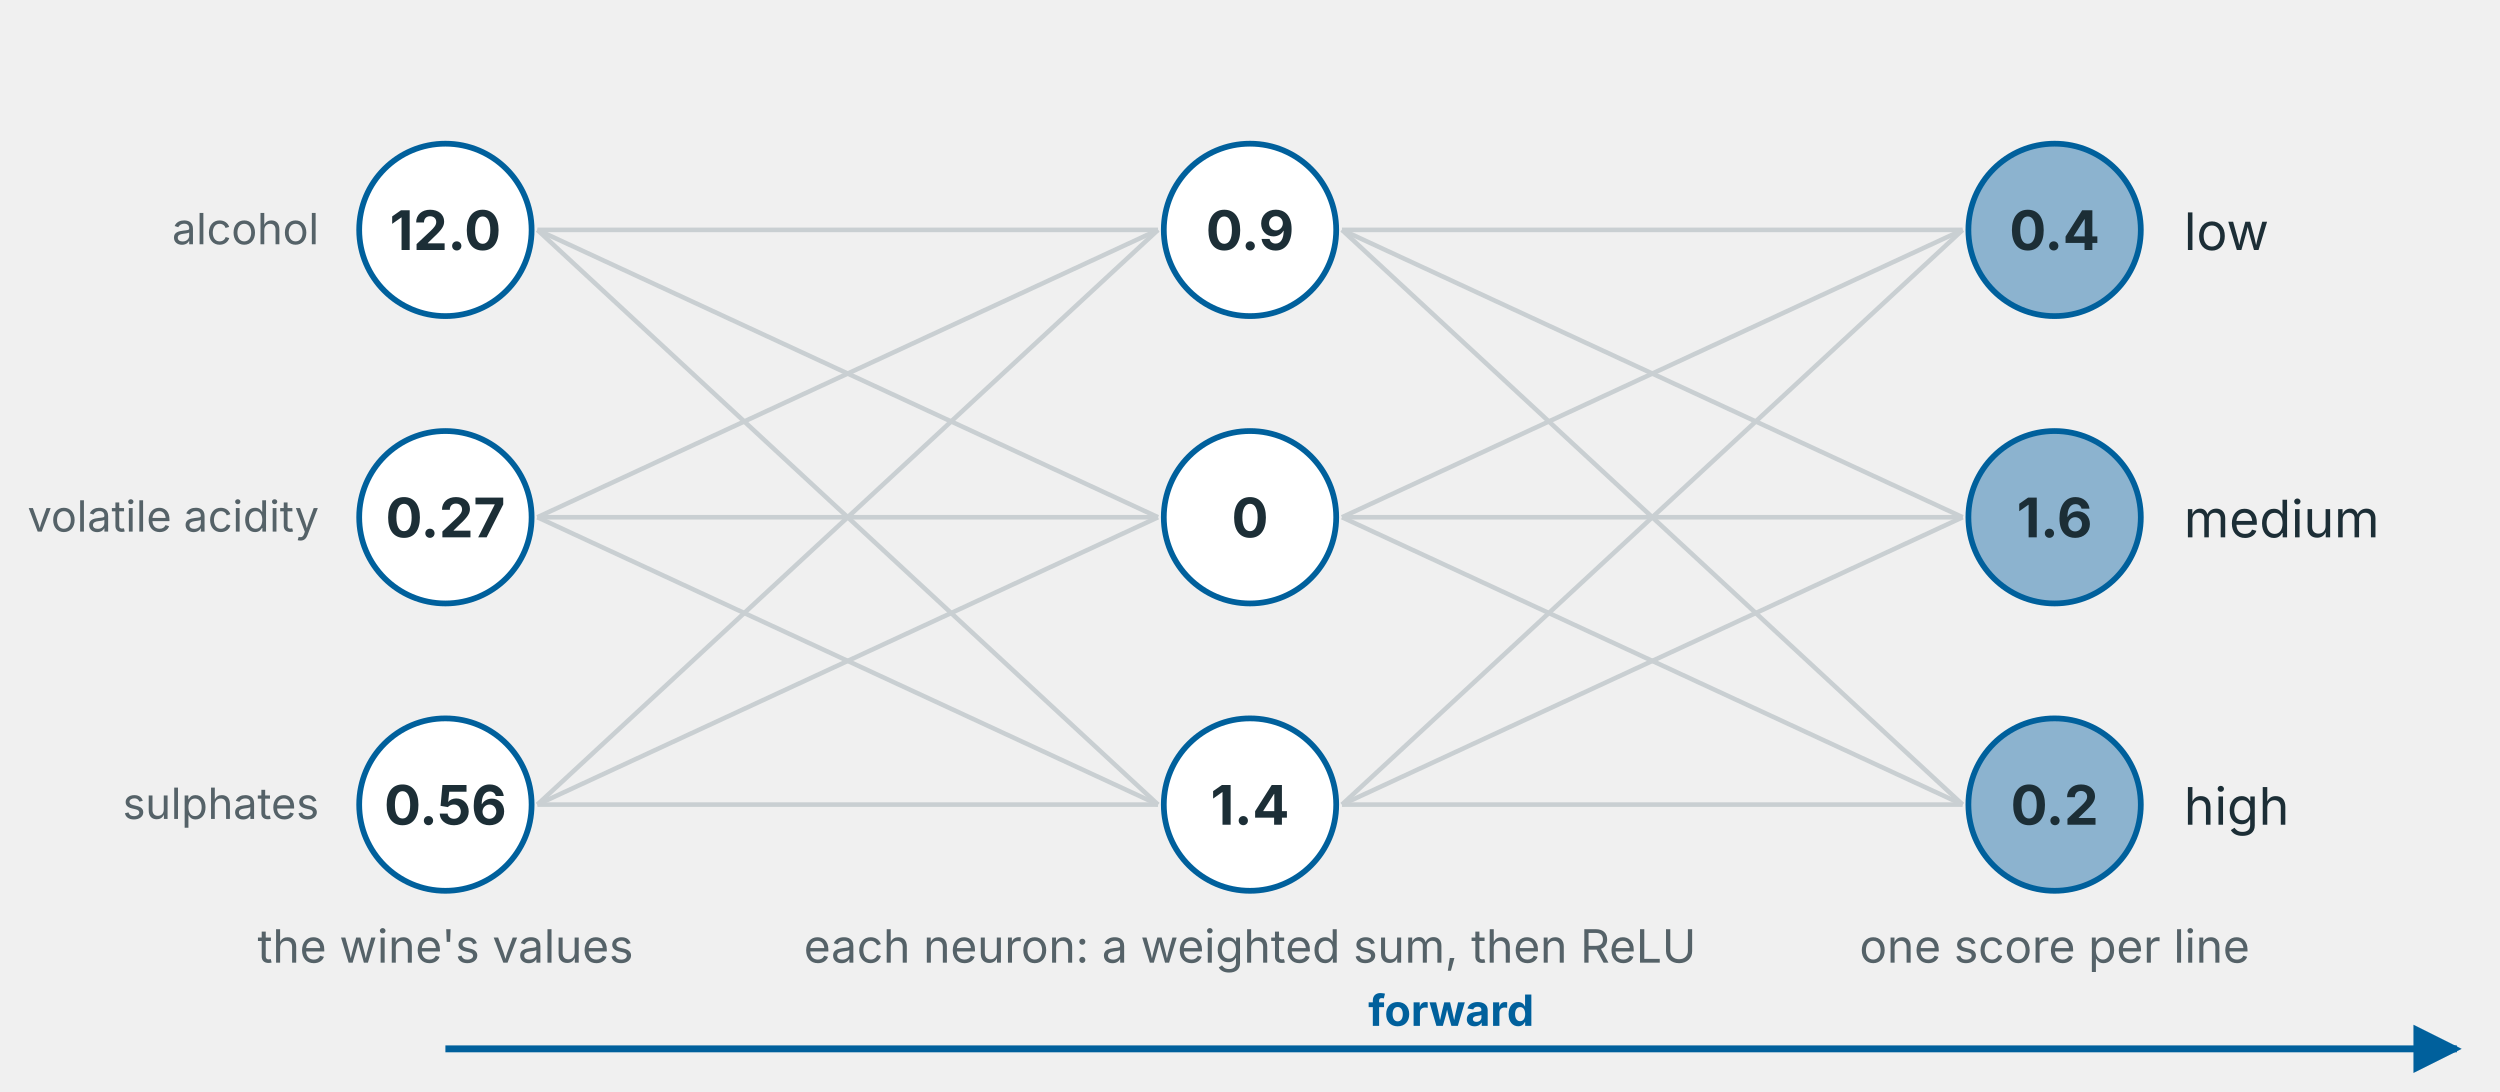
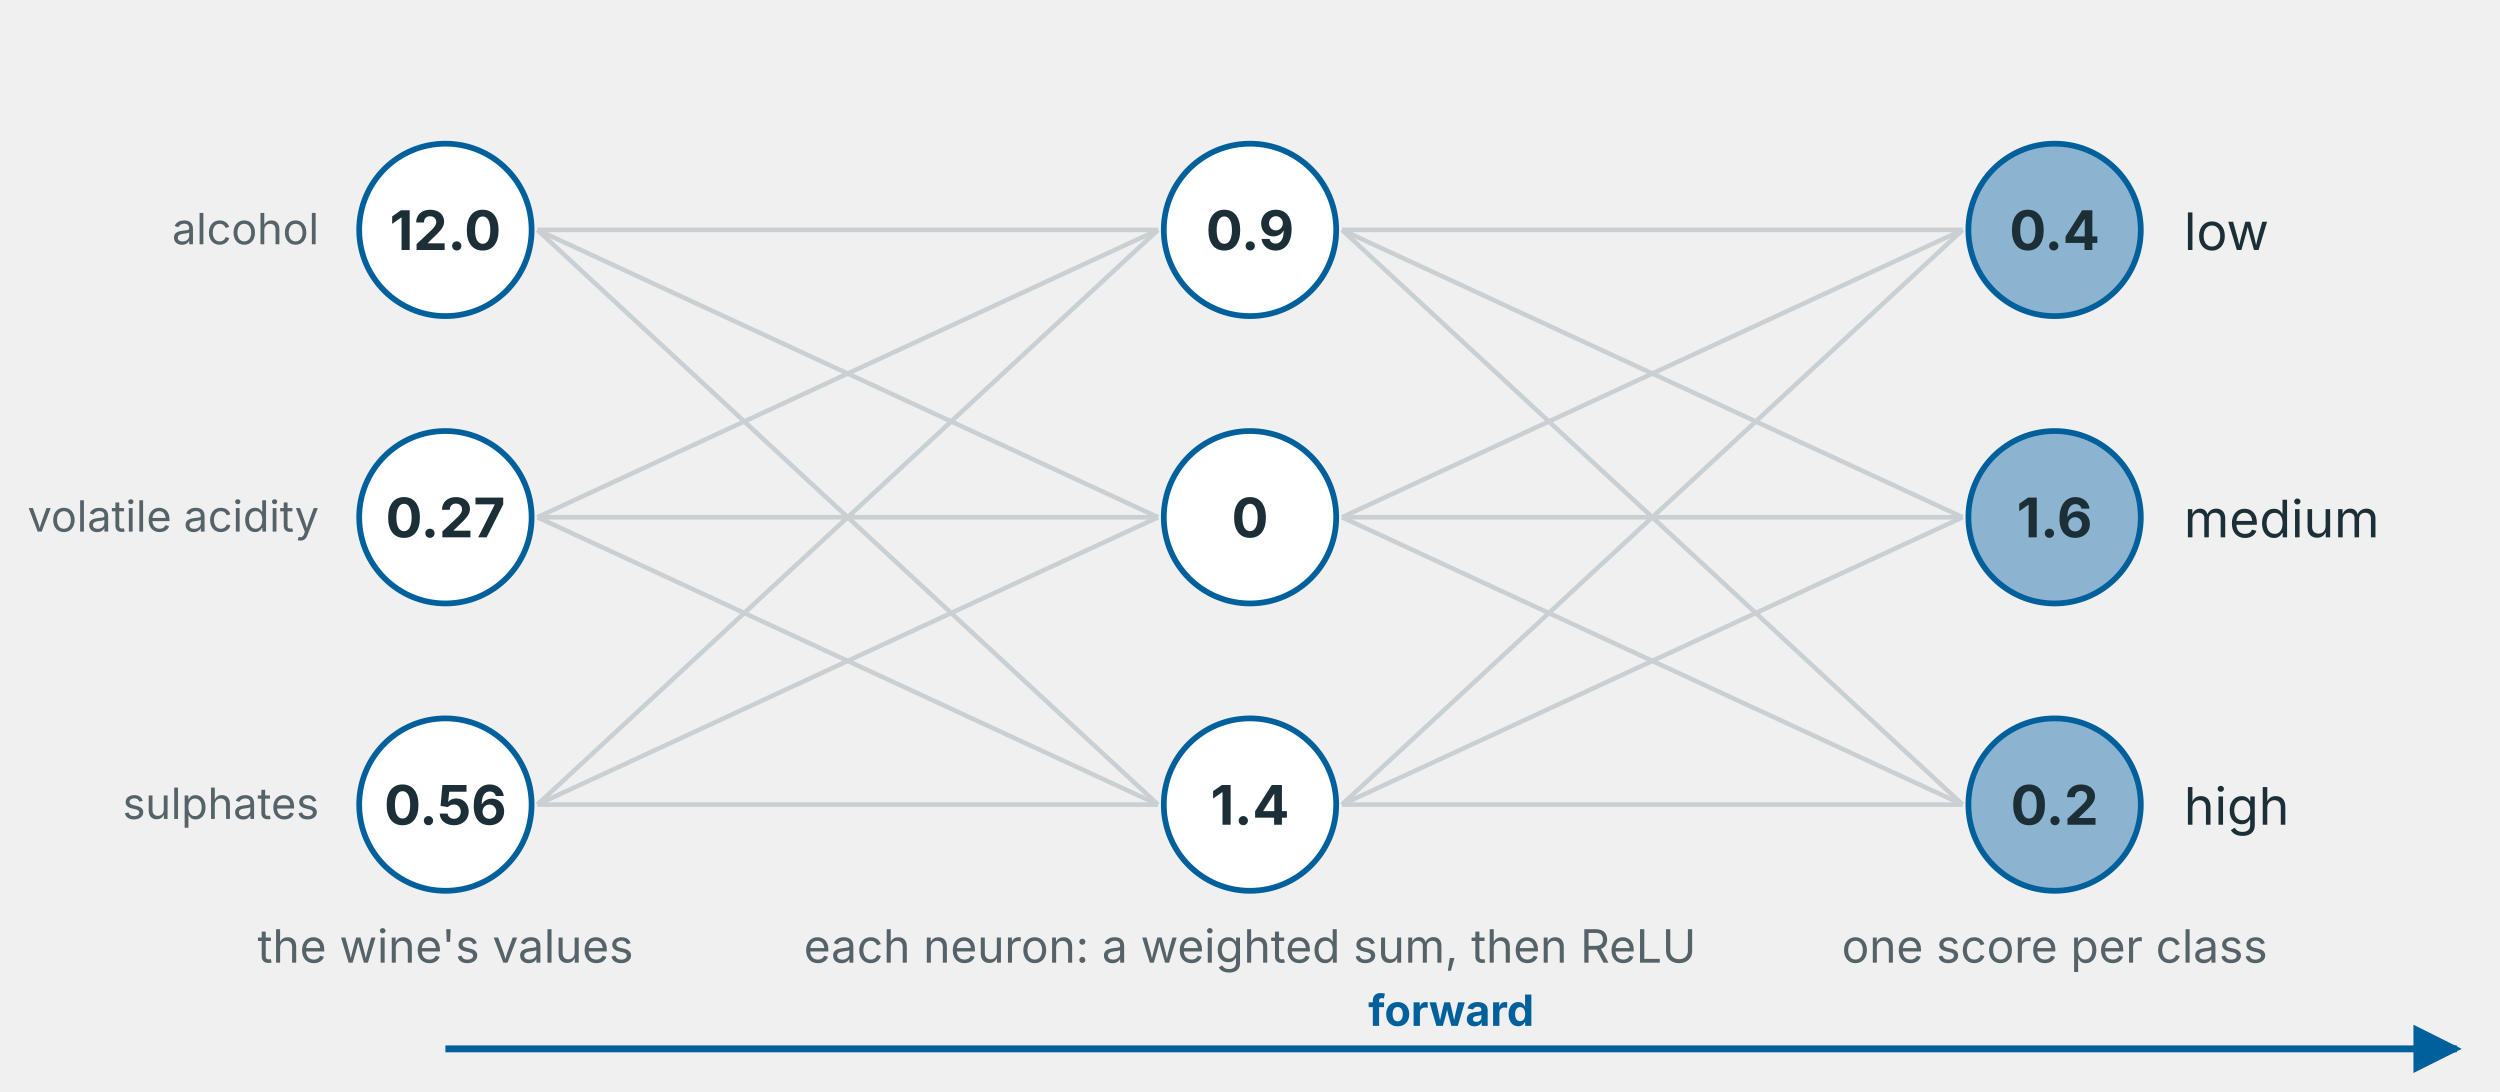
<svg xmlns="http://www.w3.org/2000/svg" viewBox="45 0 870 380" font-family="Inter, Arimo, Helvetica, sans-serif">
  <defs>
    <marker id="ah" viewBox="0 0 10 10" refX="9" refY="5" markerWidth="7" markerHeight="7" orient="auto-start-reverse">
      <path d="M0,0 L10,5 L0,10 z" fill="#1c2e36" />
    </marker>
    <marker id="ahA" viewBox="0 0 10 10" refX="9" refY="5" markerWidth="7" markerHeight="7" orient="auto-start-reverse">
      <path class="accent-fill" d="M0,0 L10,5 L0,10 z" fill="#00609c" />
    </marker>
  </defs>
  <g data-step="1">
    <circle class="accent-stroke" cx="200" cy="80" r="30" fill="#ffffff" stroke="#00609c" stroke-width="2" />
    <text x="200" y="87" font-size="19" font-weight="bold" text-anchor="middle" fill="#1c2e36">12.0</text>
    <circle class="accent-stroke" cx="200" cy="180" r="30" fill="#ffffff" stroke="#00609c" stroke-width="2" />
    <text x="200" y="187" font-size="19" font-weight="bold" text-anchor="middle" fill="#1c2e36">0.27</text>
    <circle class="accent-stroke" cx="200" cy="280" r="30" fill="#ffffff" stroke="#00609c" stroke-width="2" />
    <text x="200" y="287" font-size="19" font-weight="bold" text-anchor="middle" fill="#1c2e36">0.56</text>
    <text x="200" y="335" font-size="16" font-weight="normal" text-anchor="middle" fill="#556268">the wine's values</text>
    <text x="156" y="85" font-size="15" font-weight="normal" text-anchor="end" fill="#556268">alcohol</text>
    <text x="156" y="185" font-size="15" font-weight="normal" text-anchor="end" fill="#556268">volatile acidity</text>
    <text x="156" y="285" font-size="15" font-weight="normal" text-anchor="end" fill="#556268">sulphates</text>
  </g>
  <g data-step="2">
    <line x1="232" y1="80" x2="448" y2="80" stroke="#c9cfd2" stroke-width="1.6" />
    <line x1="232" y1="80" x2="448" y2="180" stroke="#c9cfd2" stroke-width="1.6" />
    <line x1="232" y1="80" x2="448" y2="280" stroke="#c9cfd2" stroke-width="1.6" />
    <line x1="232" y1="180" x2="448" y2="80" stroke="#c9cfd2" stroke-width="1.6" />
    <line x1="232" y1="180" x2="448" y2="180" stroke="#c9cfd2" stroke-width="1.6" />
    <line x1="232" y1="180" x2="448" y2="280" stroke="#c9cfd2" stroke-width="1.6" />
    <line x1="232" y1="280" x2="448" y2="80" stroke="#c9cfd2" stroke-width="1.6" />
    <line x1="232" y1="280" x2="448" y2="180" stroke="#c9cfd2" stroke-width="1.6" />
    <line x1="232" y1="280" x2="448" y2="280" stroke="#c9cfd2" stroke-width="1.6" />
    <circle class="accent-stroke" cx="480" cy="80" r="30" fill="#ffffff" stroke="#00609c" stroke-width="2" />
    <text x="480" y="87" font-size="19" font-weight="bold" text-anchor="middle" fill="#1c2e36">0.9</text>
    <circle class="accent-stroke" cx="480" cy="180" r="30" fill="#ffffff" stroke="#00609c" stroke-width="2" />
    <text x="480" y="187" font-size="19" font-weight="bold" text-anchor="middle" fill="#1c2e36">0</text>
    <circle class="accent-stroke" cx="480" cy="280" r="30" fill="#ffffff" stroke="#00609c" stroke-width="2" />
    <text x="480" y="287" font-size="19" font-weight="bold" text-anchor="middle" fill="#1c2e36">1.4</text>
    <text x="480" y="335" font-size="16" font-weight="normal" text-anchor="middle" fill="#556268">each neuron: a weighted sum, then ReLU</text>
    <line class="accent-stroke" x1="200" y1="365" x2="900" y2="365" stroke="#00609c" stroke-width="2.4" marker-end="url(#ahA)" />
    <text class="accent-fill" x="550" y="357" font-size="15" font-weight="bold" text-anchor="middle" fill="#00609c">forward</text>
  </g>
  <g data-step="3">
    <line x1="512" y1="80" x2="728" y2="80" stroke="#c9cfd2" stroke-width="1.6" />
    <line x1="512" y1="80" x2="728" y2="180" stroke="#c9cfd2" stroke-width="1.6" />
    <line x1="512" y1="80" x2="728" y2="280" stroke="#c9cfd2" stroke-width="1.6" />
    <line x1="512" y1="180" x2="728" y2="80" stroke="#c9cfd2" stroke-width="1.6" />
    <line x1="512" y1="180" x2="728" y2="180" stroke="#c9cfd2" stroke-width="1.6" />
    <line x1="512" y1="180" x2="728" y2="280" stroke="#c9cfd2" stroke-width="1.6" />
    <line x1="512" y1="280" x2="728" y2="80" stroke="#c9cfd2" stroke-width="1.6" />
    <line x1="512" y1="280" x2="728" y2="180" stroke="#c9cfd2" stroke-width="1.6" />
    <line x1="512" y1="280" x2="728" y2="280" stroke="#c9cfd2" stroke-width="1.6" />
    <circle class="accent-a-light-fill accent-stroke" cx="760" cy="80" r="30" fill="#8cb3cf" stroke="#00609c" stroke-width="2" />
    <text x="760" y="87" font-size="19" font-weight="bold" text-anchor="middle" fill="#1c2e36">0.4</text>
    <circle class="accent-a-light-fill accent-stroke" cx="760" cy="180" r="30" fill="#8cb3cf" stroke="#00609c" stroke-width="2" />
    <text x="760" y="187" font-size="19" font-weight="bold" text-anchor="middle" fill="#1c2e36">1.6</text>
    <circle class="accent-a-light-fill accent-stroke" cx="760" cy="280" r="30" fill="#8cb3cf" stroke="#00609c" stroke-width="2" />
    <text x="760" y="287" font-size="19" font-weight="bold" text-anchor="middle" fill="#1c2e36">0.2</text>
-     <text x="760" y="335" font-size="16" font-weight="normal" text-anchor="middle" fill="#556268">one score per line</text>
+     <text x="760" y="335" font-size="16" font-weight="normal" text-anchor="middle" fill="#556268">one score per class</text>
    <text x="805" y="87" font-size="18" font-weight="normal" text-anchor="start" fill="#1c2e36">low</text>
    <text x="805" y="187" font-size="18" font-weight="normal" text-anchor="start" fill="#1c2e36">medium</text>
    <text x="805" y="287" font-size="18" font-weight="normal" text-anchor="start" fill="#1c2e36">high</text>
  </g>
</svg>
